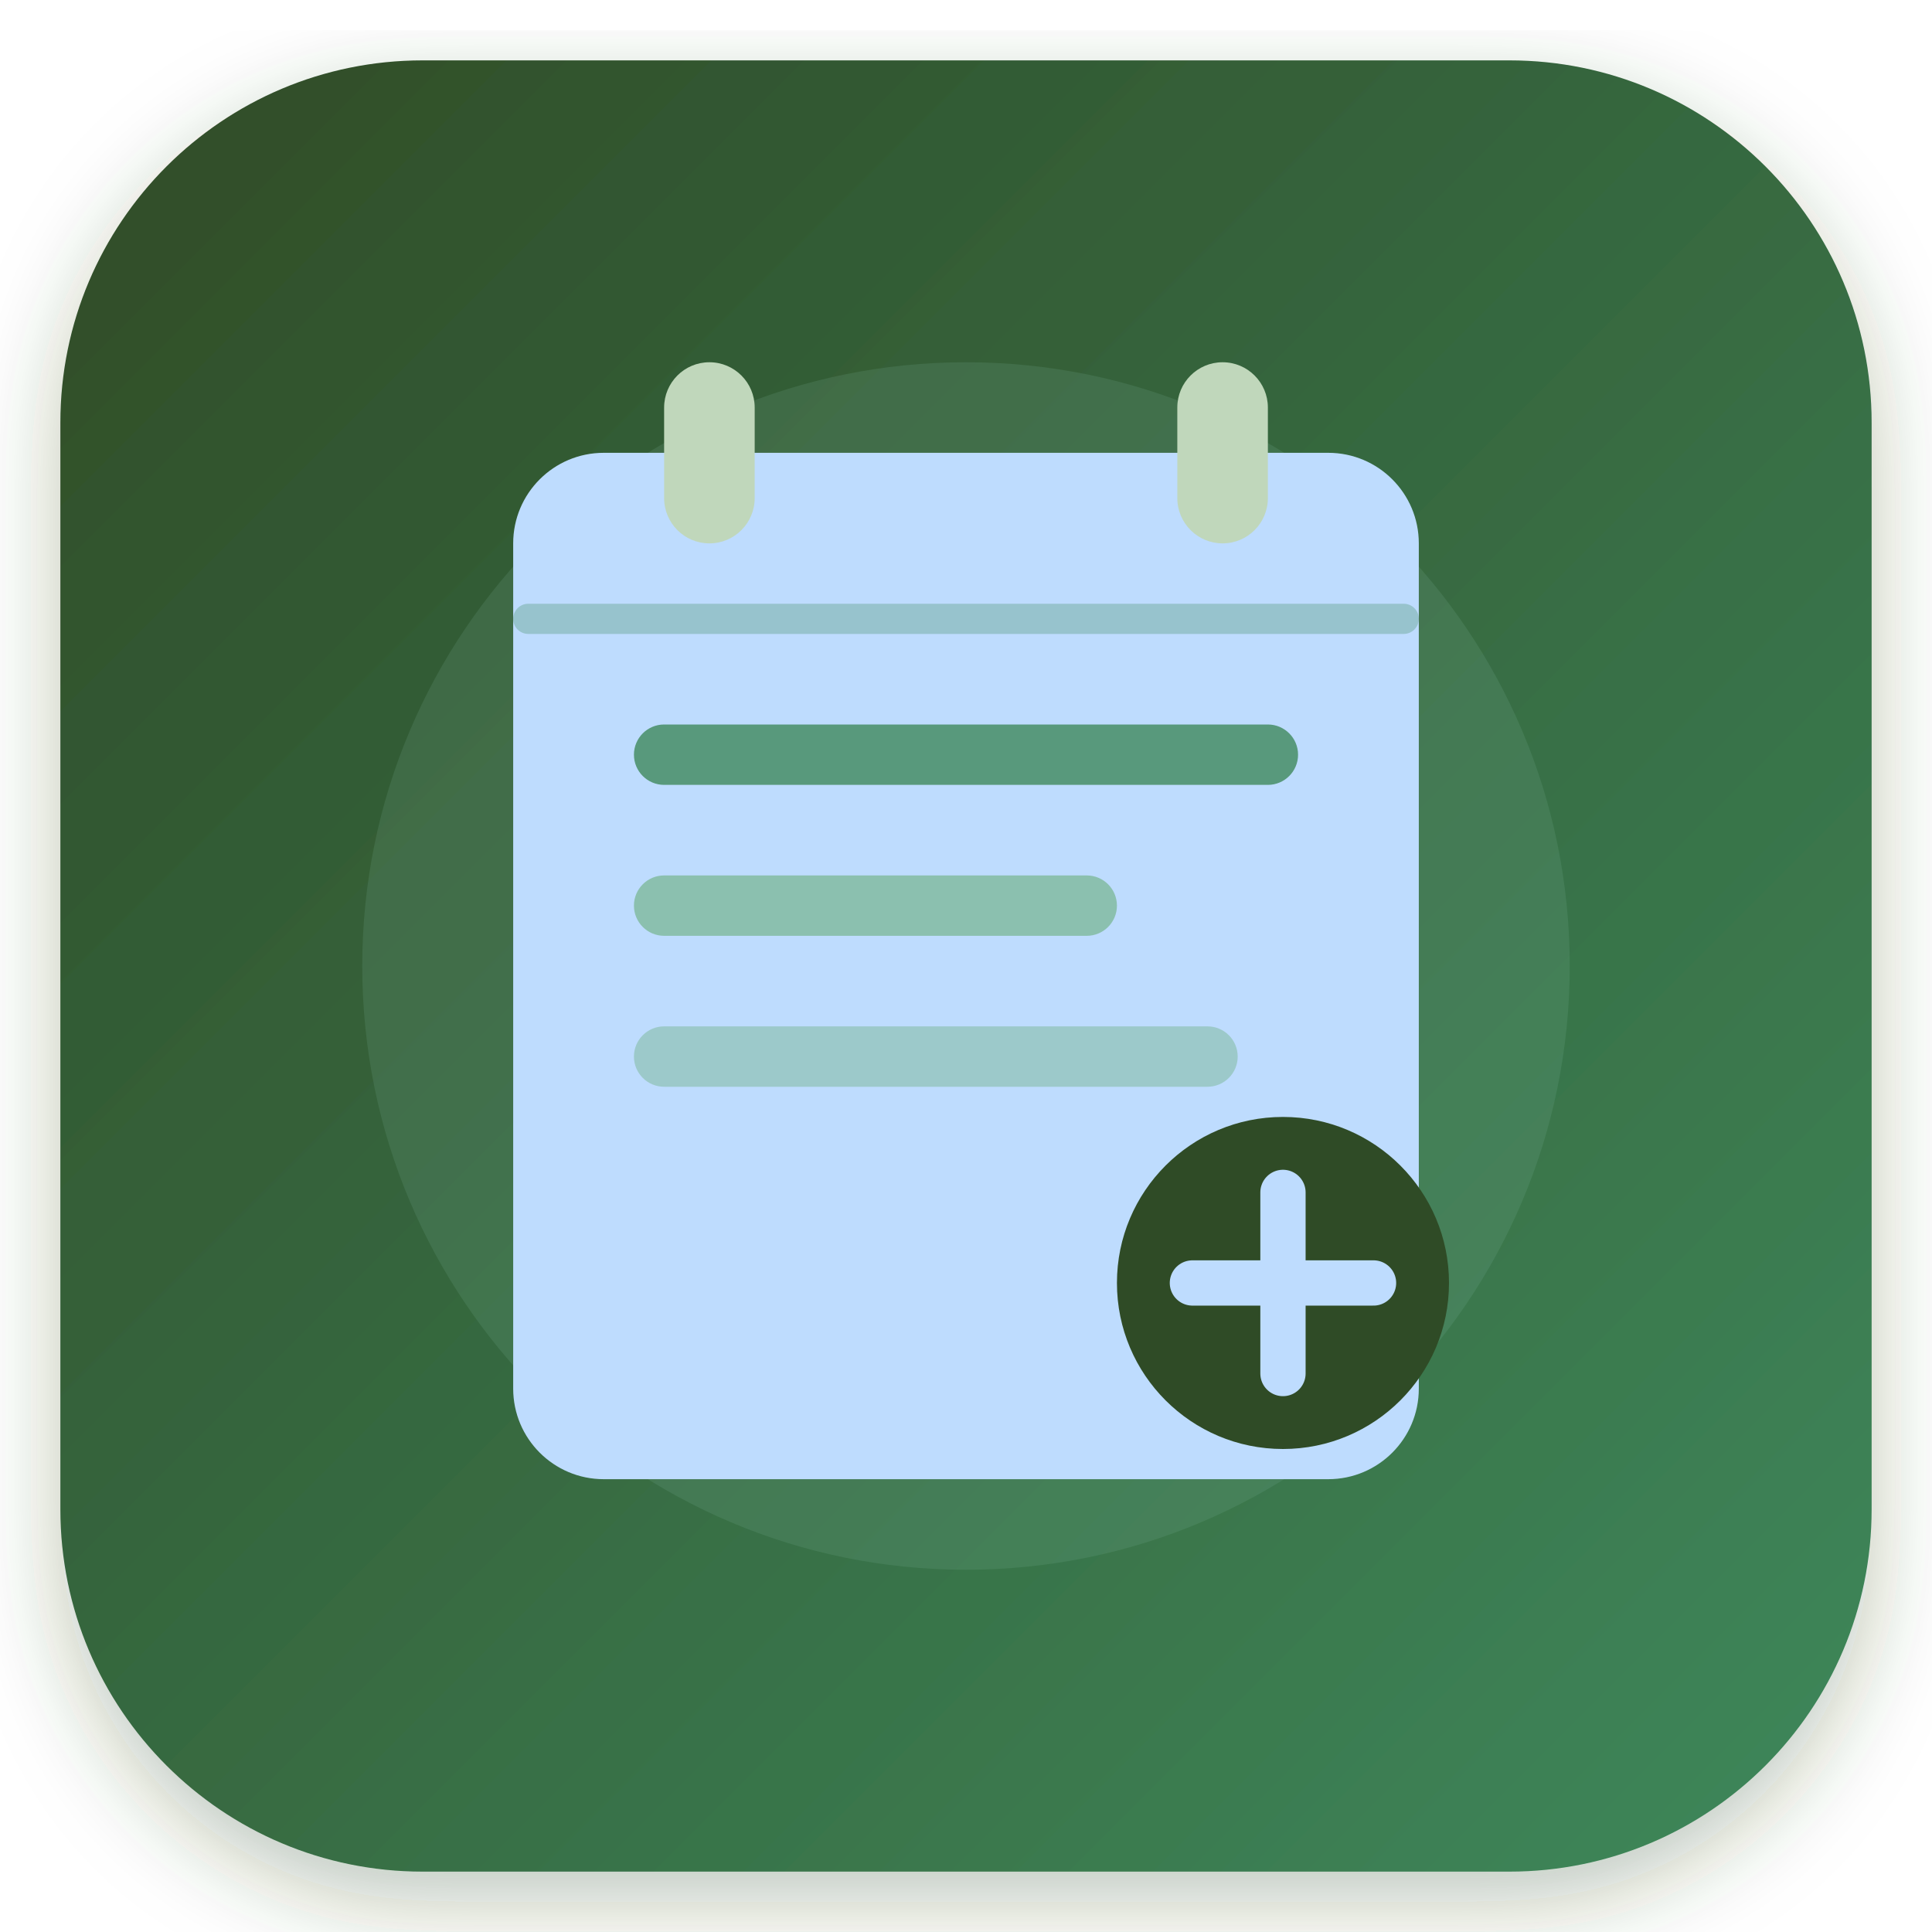
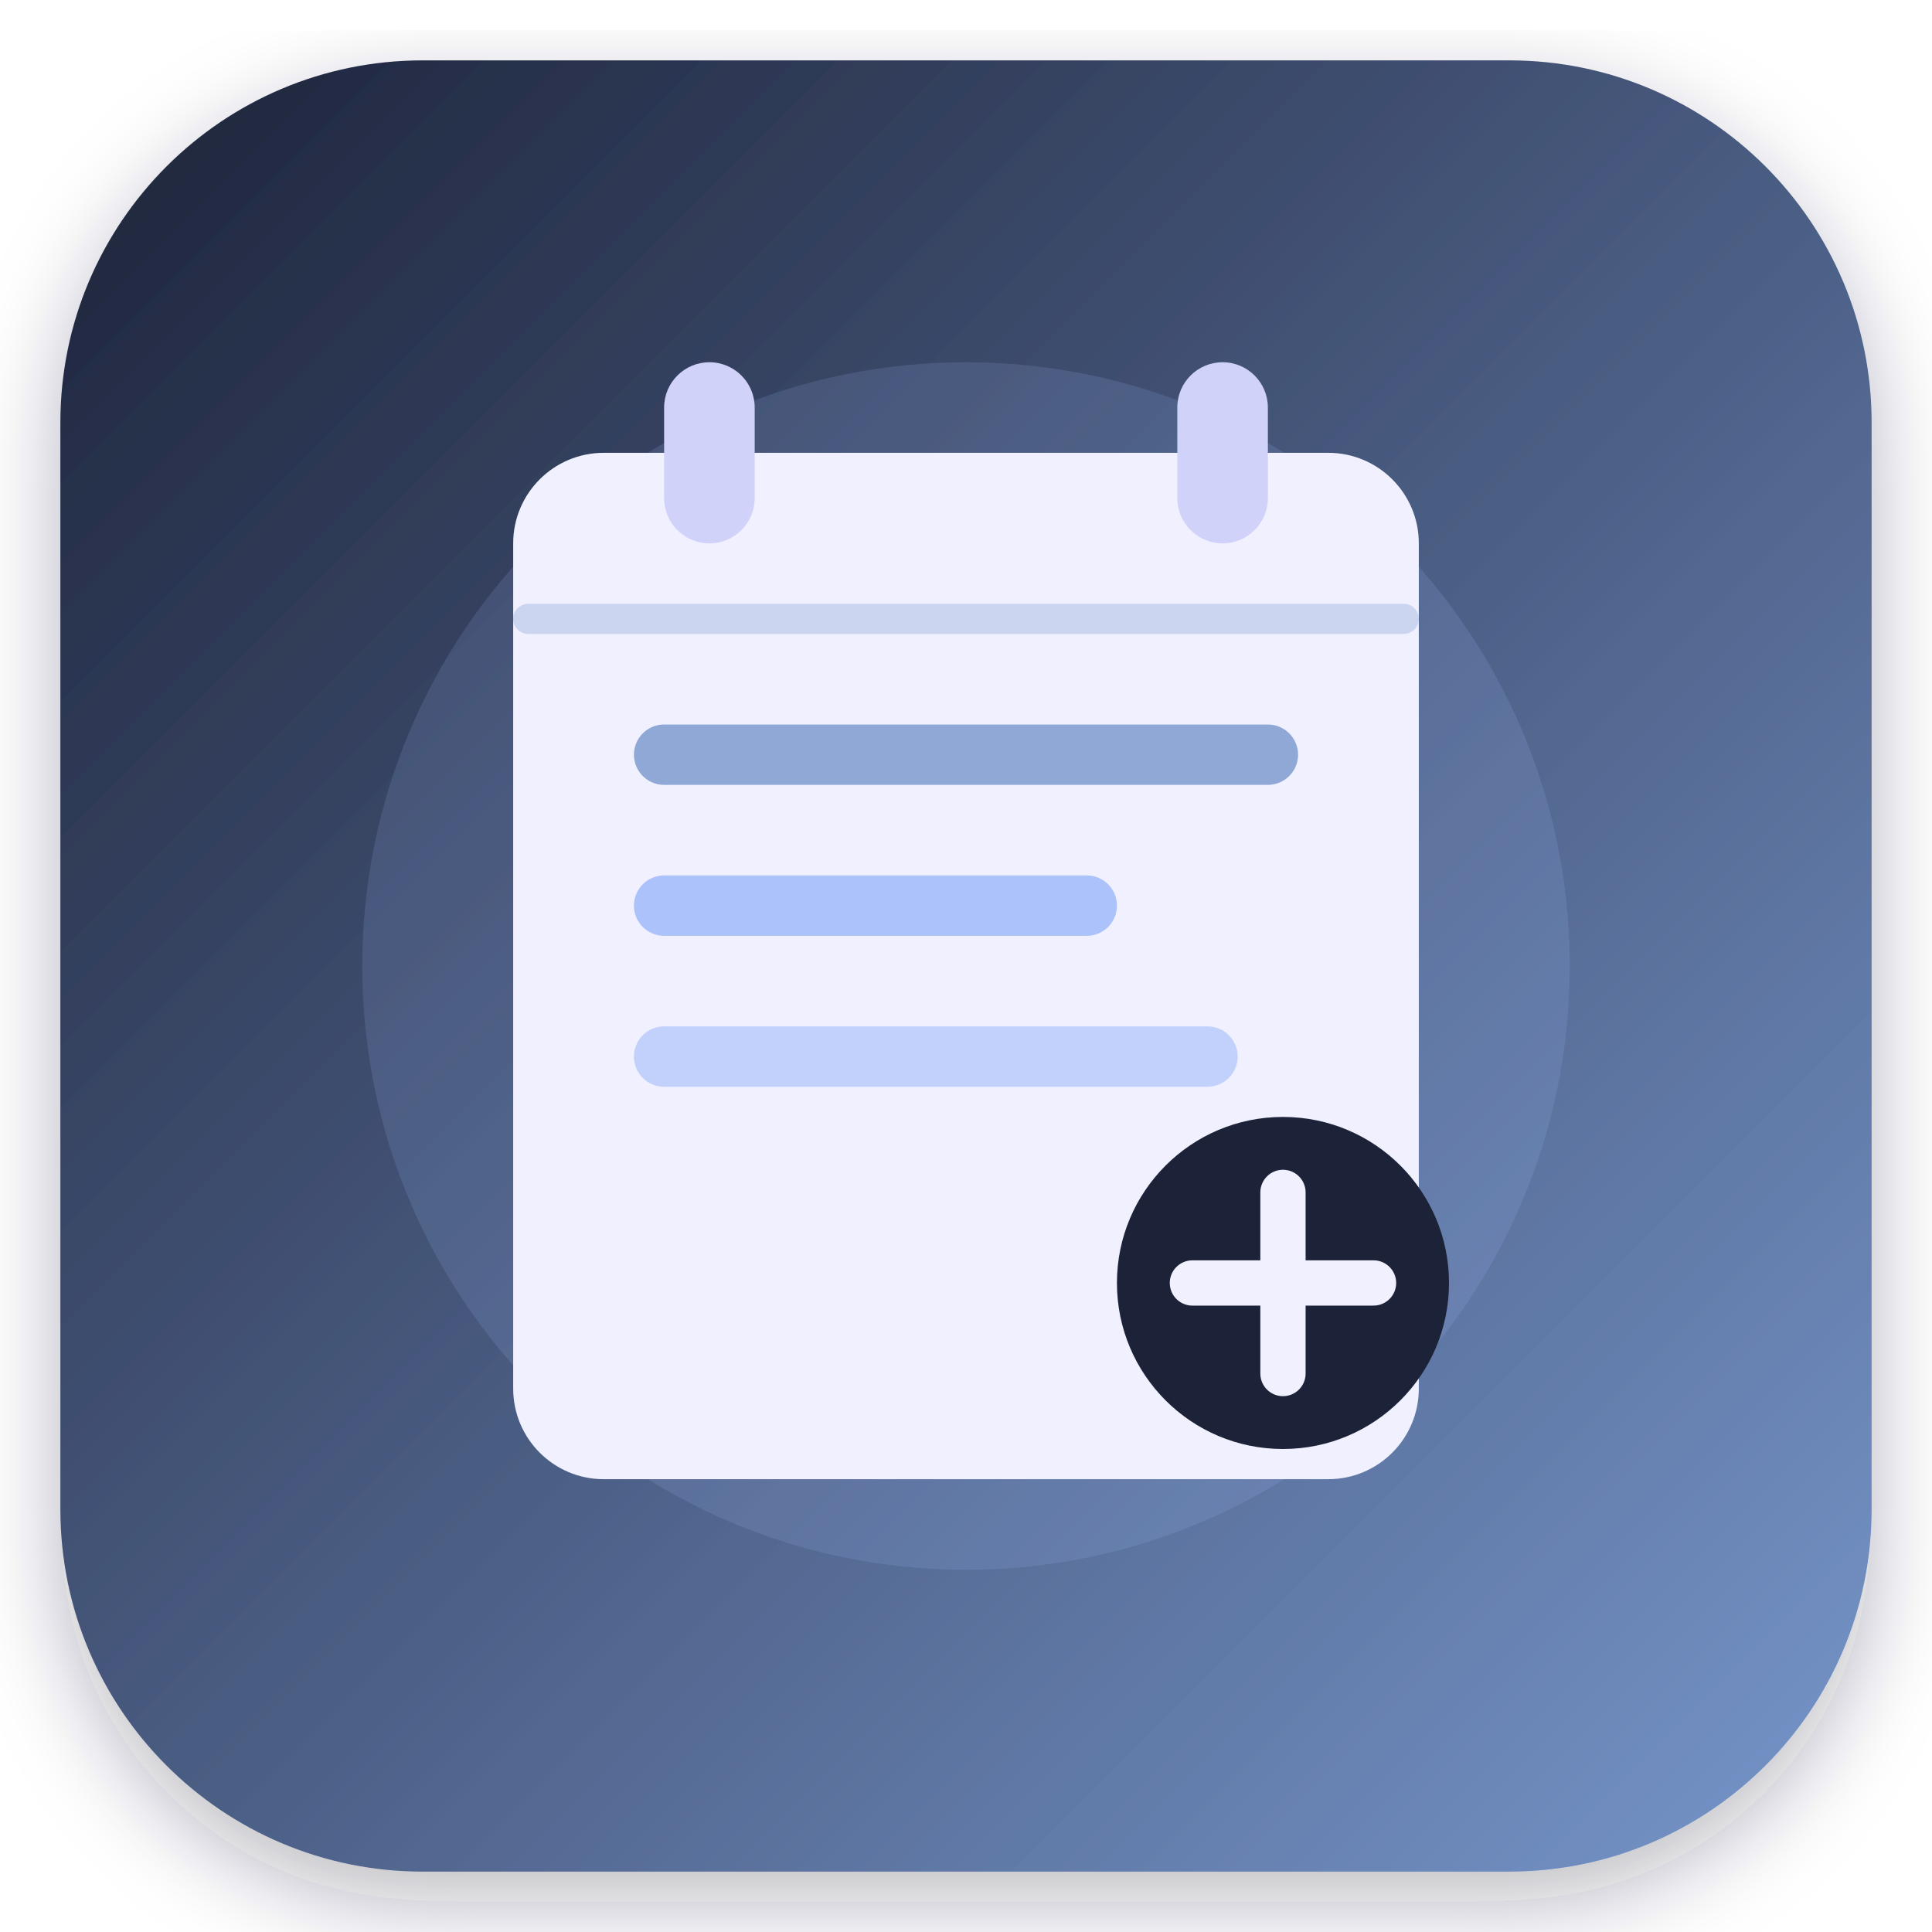
<svg xmlns="http://www.w3.org/2000/svg" viewBox="0 0 512 512" width="512" height="512">
  <defs>
    <linearGradient id="bgGrad" x1="0%" y1="0%" x2="100%" y2="100%">
-       <stop offset="0%" style="stop-color:#2f4b26;stop-opacity:1" />
-       <stop offset="100%" style="stop-color:#3e885b;stop-opacity:1" />
+       <stop offset="0%" style="stop-color:#1c2238;stop-opacity:1" />
+       <stop offset="100%" style="stop-color:#7796cb;stop-opacity:1" />
    </linearGradient>
    <filter id="shadow" x="-10%" y="-10%" width="120%" height="120%">
-       <feDropShadow dx="0" dy="8" stdDeviation="12" flood-color="#2f4b26" flood-opacity="0.3" />
+       <feDropShadow dx="0" dy="8" stdDeviation="12" flood-color="#1c2238" flood-opacity="0.3" />
    </filter>
  </defs>
  <rect x="16" y="16" width="480" height="480" rx="96" ry="96" fill="url(#bgGrad)" filter="url(#shadow)" />
-   <circle cx="256" cy="256" r="160" fill="#85bda6" opacity="0.15" />
-   <rect x="136" y="120" width="240" height="272" rx="24" ry="24" fill="#bedcfe" />
-   <rect x="176" y="96" width="24" height="48" rx="12" ry="12" fill="#c0d7bb" />
-   <rect x="312" y="96" width="24" height="48" rx="12" ry="12" fill="#c0d7bb" />
-   <rect x="168" y="192" width="176" height="16" rx="8" ry="8" fill="#3e885b" opacity="0.8" />
-   <rect x="168" y="232" width="128" height="16" rx="8" ry="8" fill="#85bda6" opacity="0.9" />
-   <rect x="168" y="272" width="160" height="16" rx="8" ry="8" fill="#85bda6" opacity="0.6" />
-   <circle cx="340" cy="340" r="44" fill="#2f4b26" />
-   <path d="M340 316 L340 364 M316 340 L364 340" stroke="#bedcfe" stroke-width="12" stroke-linecap="round" />
-   <rect x="136" y="160" width="240" height="8" rx="4" ry="4" fill="#3e885b" opacity="0.3" />
+   <circle cx="256" cy="256" r="160" fill="#a3bcf9" opacity="0.15" />
+   <rect x="136" y="120" width="240" height="272" rx="24" ry="24" fill="#f0f0ff" />
+   <rect x="176" y="96" width="24" height="48" rx="12" ry="12" fill="#d1d2f9" />
+   <rect x="312" y="96" width="24" height="48" rx="12" ry="12" fill="#d1d2f9" />
+   <rect x="168" y="192" width="176" height="16" rx="8" ry="8" fill="#7796cb" opacity="0.8" />
+   <rect x="168" y="232" width="128" height="16" rx="8" ry="8" fill="#a3bcf9" opacity="0.9" />
+   <rect x="168" y="272" width="160" height="16" rx="8" ry="8" fill="#a3bcf9" opacity="0.6" />
+   <circle cx="340" cy="340" r="44" fill="#1c2238" />
+   <path d="M340 316 L340 364 M316 340 L364 340" stroke="#f0f0ff" stroke-width="12" stroke-linecap="round" />
+   <rect x="136" y="160" width="240" height="8" rx="4" ry="4" fill="#7796cb" opacity="0.3" />
</svg>
